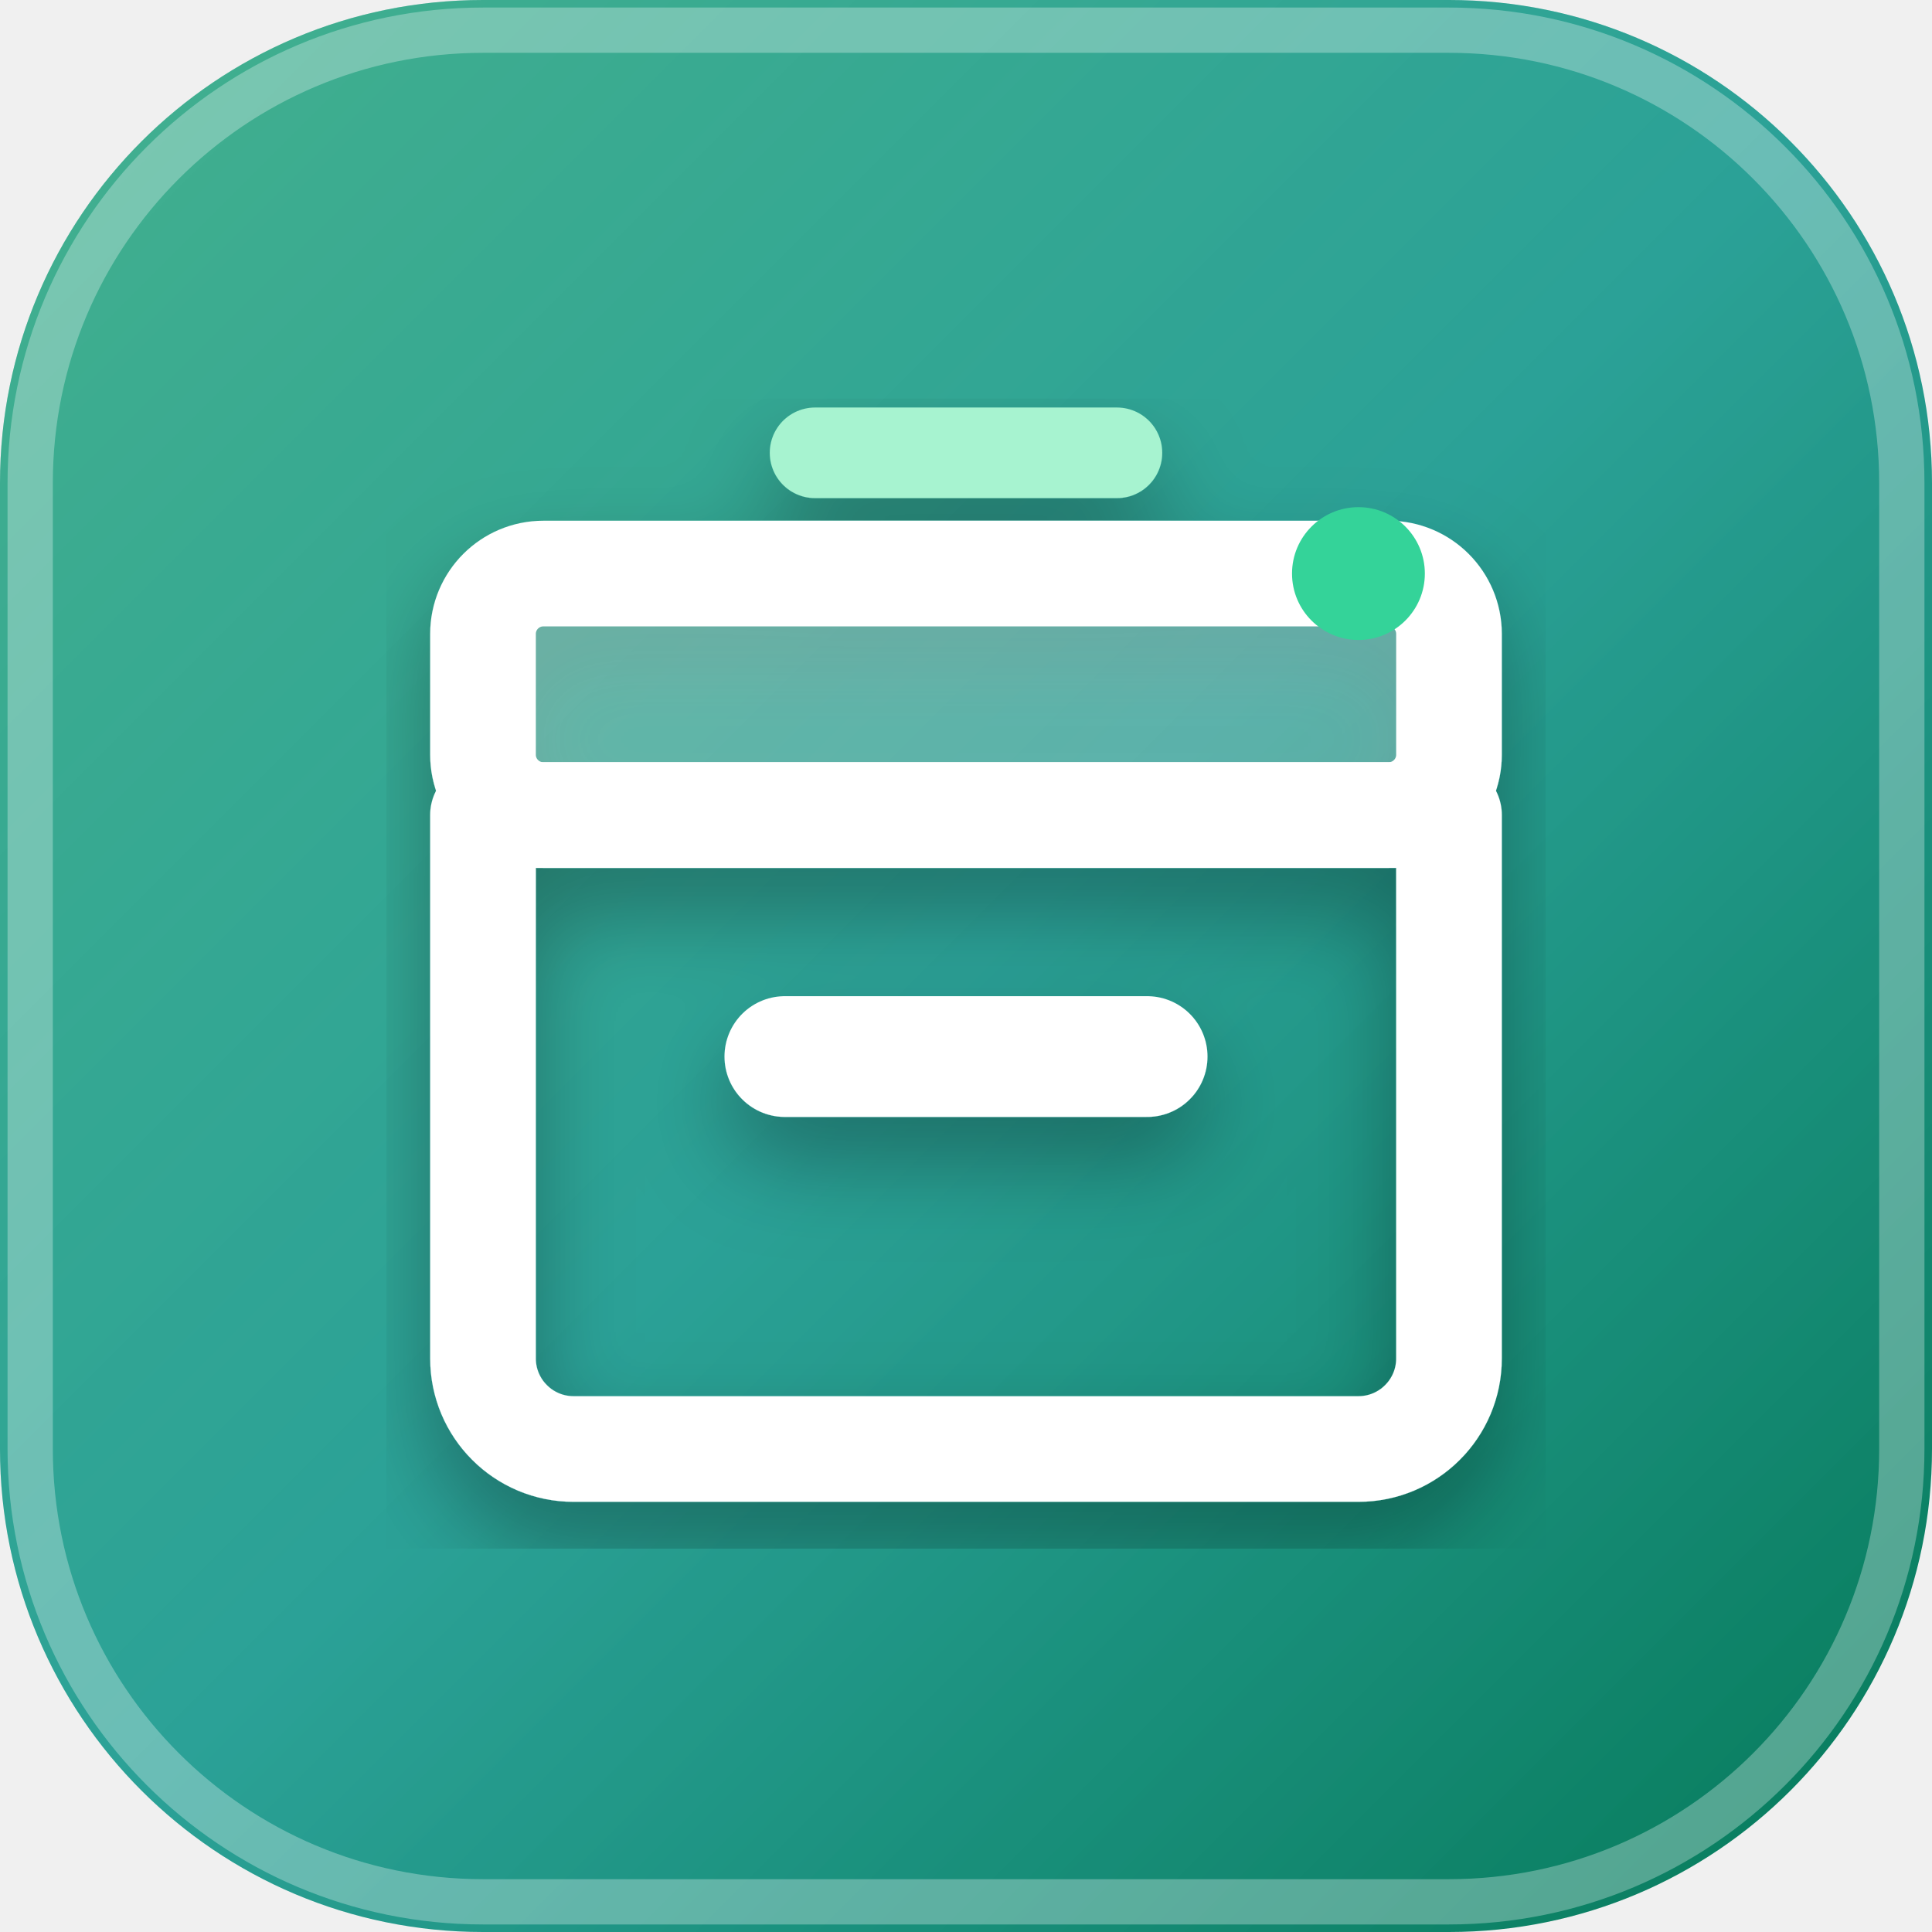
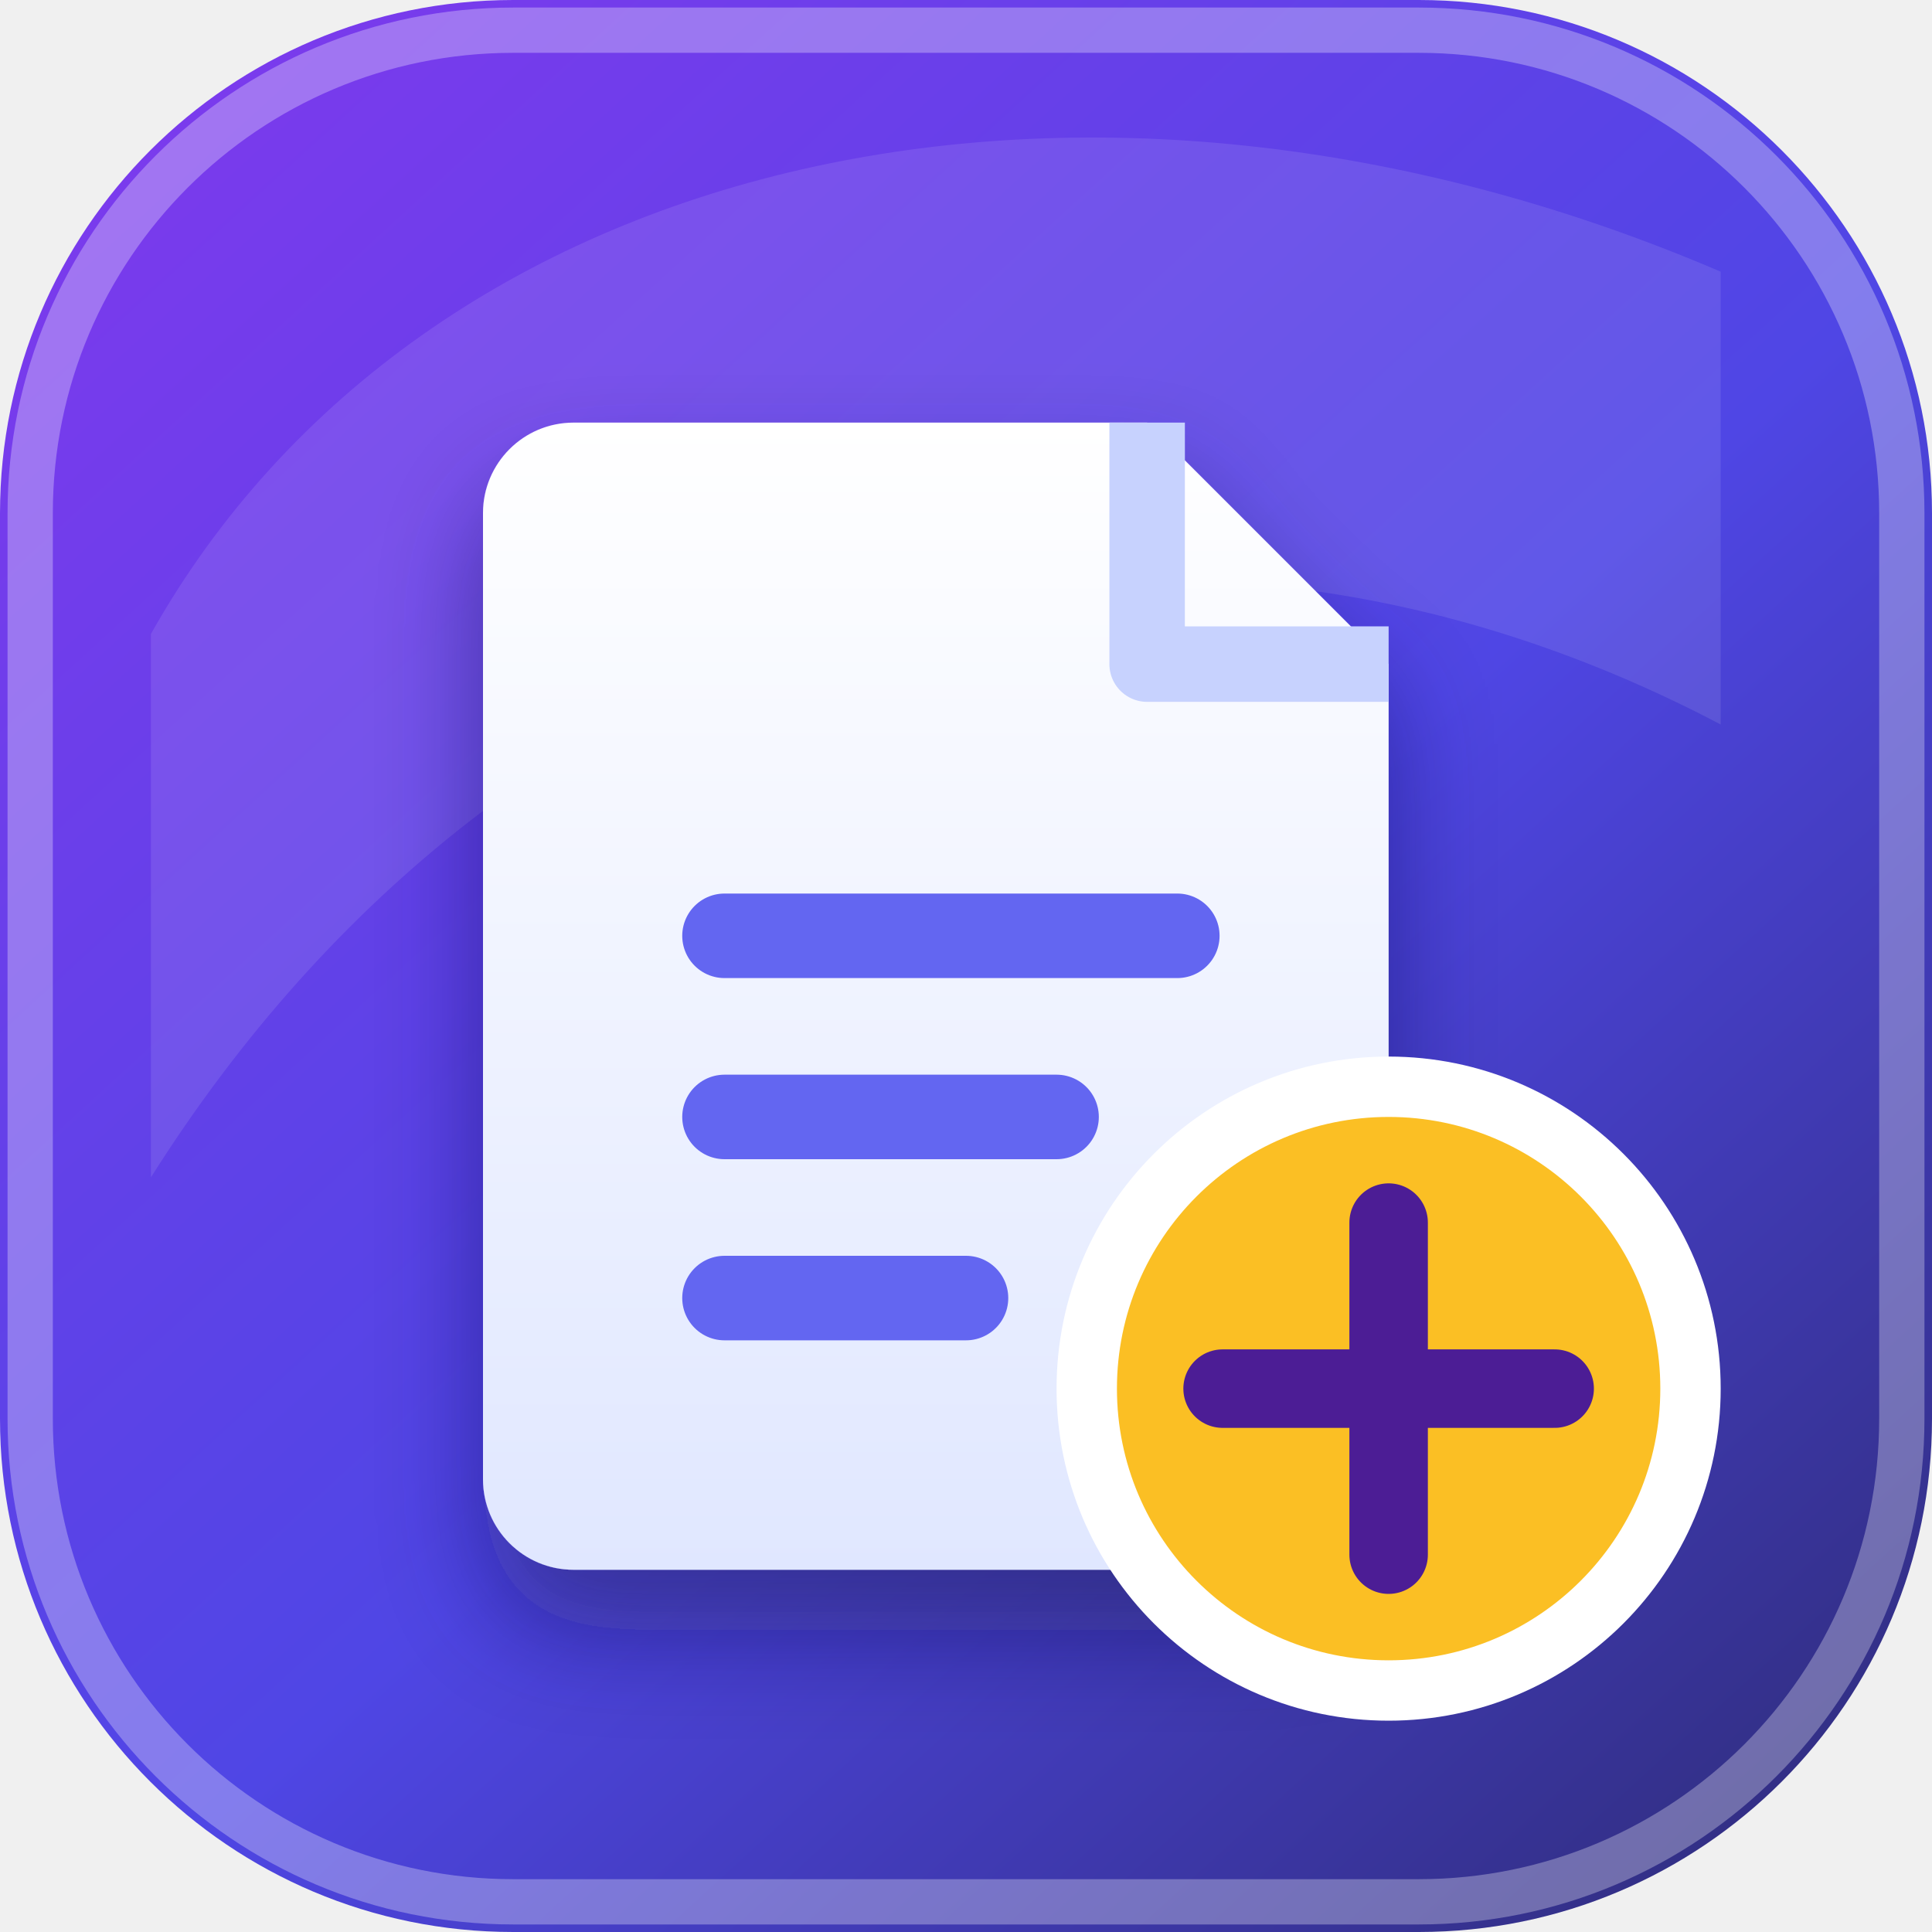
<svg xmlns="http://www.w3.org/2000/svg" viewBox="0 0 64 64">
  <defs>
-     <linearGradient id="bgGrad" x1="0%" y1="0%" x2="100%" y2="100%">
-       <stop offset="0%" stop-color="#059669" />
-       <stop offset="50%" stop-color="#0d9488" />
-       <stop offset="100%" stop-color="#047857" />
+     <linearGradient id="privateBg" x1="8%" y1="4%" x2="92%" y2="96%">
+       <stop offset="0%" stop-color="#7c3aed" />
+       <stop offset="55%" stop-color="#4f46e5" />
+       <stop offset="100%" stop-color="#312e81" />
    </linearGradient>
-     <linearGradient id="glowGrad" x1="0%" y1="0%" x2="100%" y2="100%">
-       <stop offset="0%" stop-color="#ffffff" stop-opacity="0.25" />
-       <stop offset="100%" stop-color="#ffffff" stop-opacity="0" />
+     <linearGradient id="paper" x1="0" y1="0" x2="0" y2="1">
+       <stop offset="0%" stop-color="#ffffff" />
+       <stop offset="100%" stop-color="#e0e7ff" />
    </linearGradient>
-     <filter id="shadow" x="-10%" y="-10%" width="120%" height="120%">
-       <feDropShadow dx="0" dy="1.5" stdDeviation="1.5" flood-color="#000000" flood-opacity="0.3" />
+     <filter id="softShadow" x="-20%" y="-20%" width="140%" height="140%">
+       <feDropShadow dx="0" dy="2" stdDeviation="1.8" flood-color="#1e1b4b" flood-opacity=".45" />
    </filter>
  </defs>
-   <rect width="64" height="64" rx="16" fill="url(#bgGrad)" />
-   <rect width="64" height="64" rx="16" fill="url(#glowGrad)" />
-   <rect x="1" y="1" width="62" height="62" rx="15" fill="none" stroke="rgba(255,255,255,0.3)" stroke-width="1.5" />
-   <g filter="url(#shadow)" fill="none" stroke="#ffffff" stroke-width="3.5" stroke-linecap="round" stroke-linejoin="round">
-     <path d="M18 19h28a2 2 0 0 1 2 2v4a2 2 0 0 1-2 2H18a2 2 0 0 1-2-2v-4a2 2 0 0 1 2-2z" fill="#ffffff" fill-opacity="0.2" />
-     <path d="M16 27h32v18a3 3 0 0 1-3 3H19a3 3 0 0 1-3-3V27z" />
-     <path d="M26 35h12" stroke-width="4" stroke="#ffffff" />
-     <path d="M27 15h10" stroke-width="3" stroke="#a7f3d0" />
+   <rect width="64" height="64" rx="17" fill="url(#privateBg)" />
+   <path d="M5 21C14 5 36 0 57 9v15C38 14 17 20 5 39Z" fill="#fff" opacity=".10" />
+   <rect x="1" y="1" width="62" height="62" rx="16" fill="none" stroke="#fff" stroke-opacity=".30" stroke-width="1.5" />
+   <g filter="url(#softShadow)">
+     <path d="M19 14h19l8 8v27a3 3 0 0 1-3 3H19a3 3 0 0 1-3-3V17a3 3 0 0 1 3-3Z" fill="url(#paper)" />
+     <path d="M38 14v8h8" fill="none" stroke="#c7d2fe" stroke-width="2.5" stroke-linejoin="round" />
+     <path d="M24 31h15M24 37h11M24 43h8" fill="none" stroke="#6366f1" stroke-width="2.8" stroke-linecap="round" />
  </g>
-   <circle cx="45" cy="19" r="2.2" fill="#34d399" />
+   <circle cx="46" cy="46" r="10" fill="#fbbf24" stroke="#fff" stroke-width="2" />
+   <path d="M46 40.5v11M40.5 46h11" stroke="#4c1d95" stroke-width="2.6" stroke-linecap="round" />
</svg>
